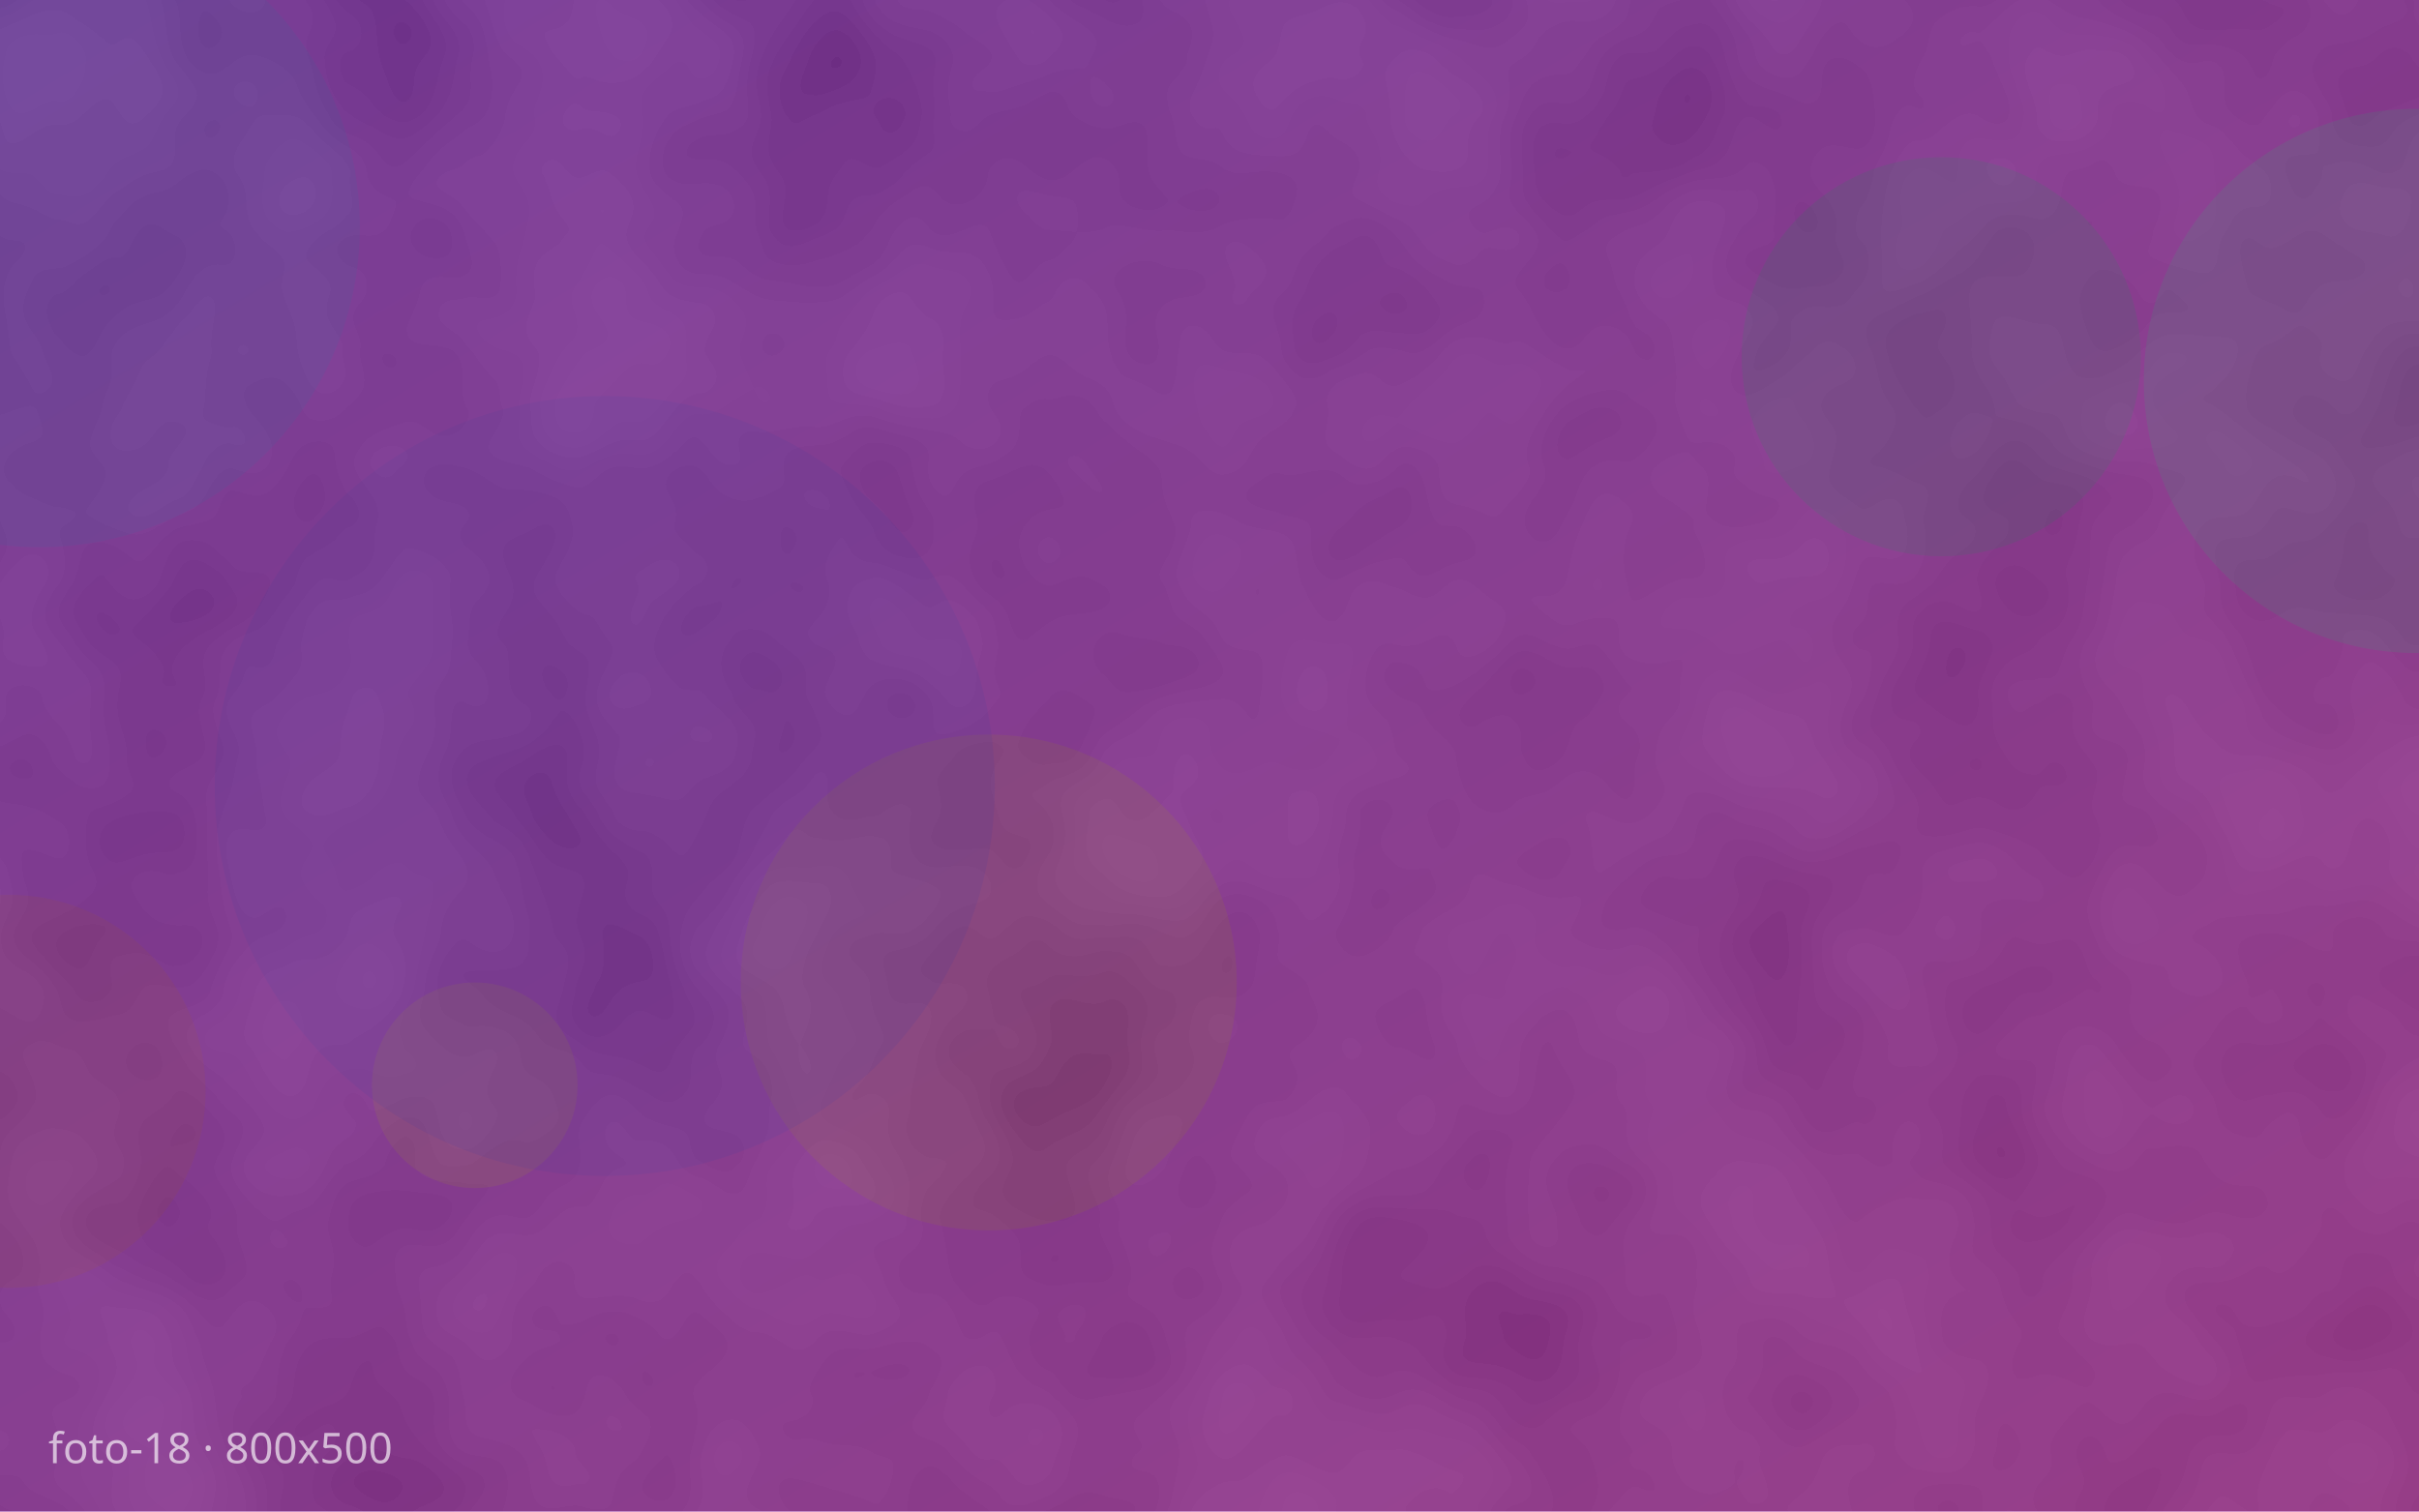
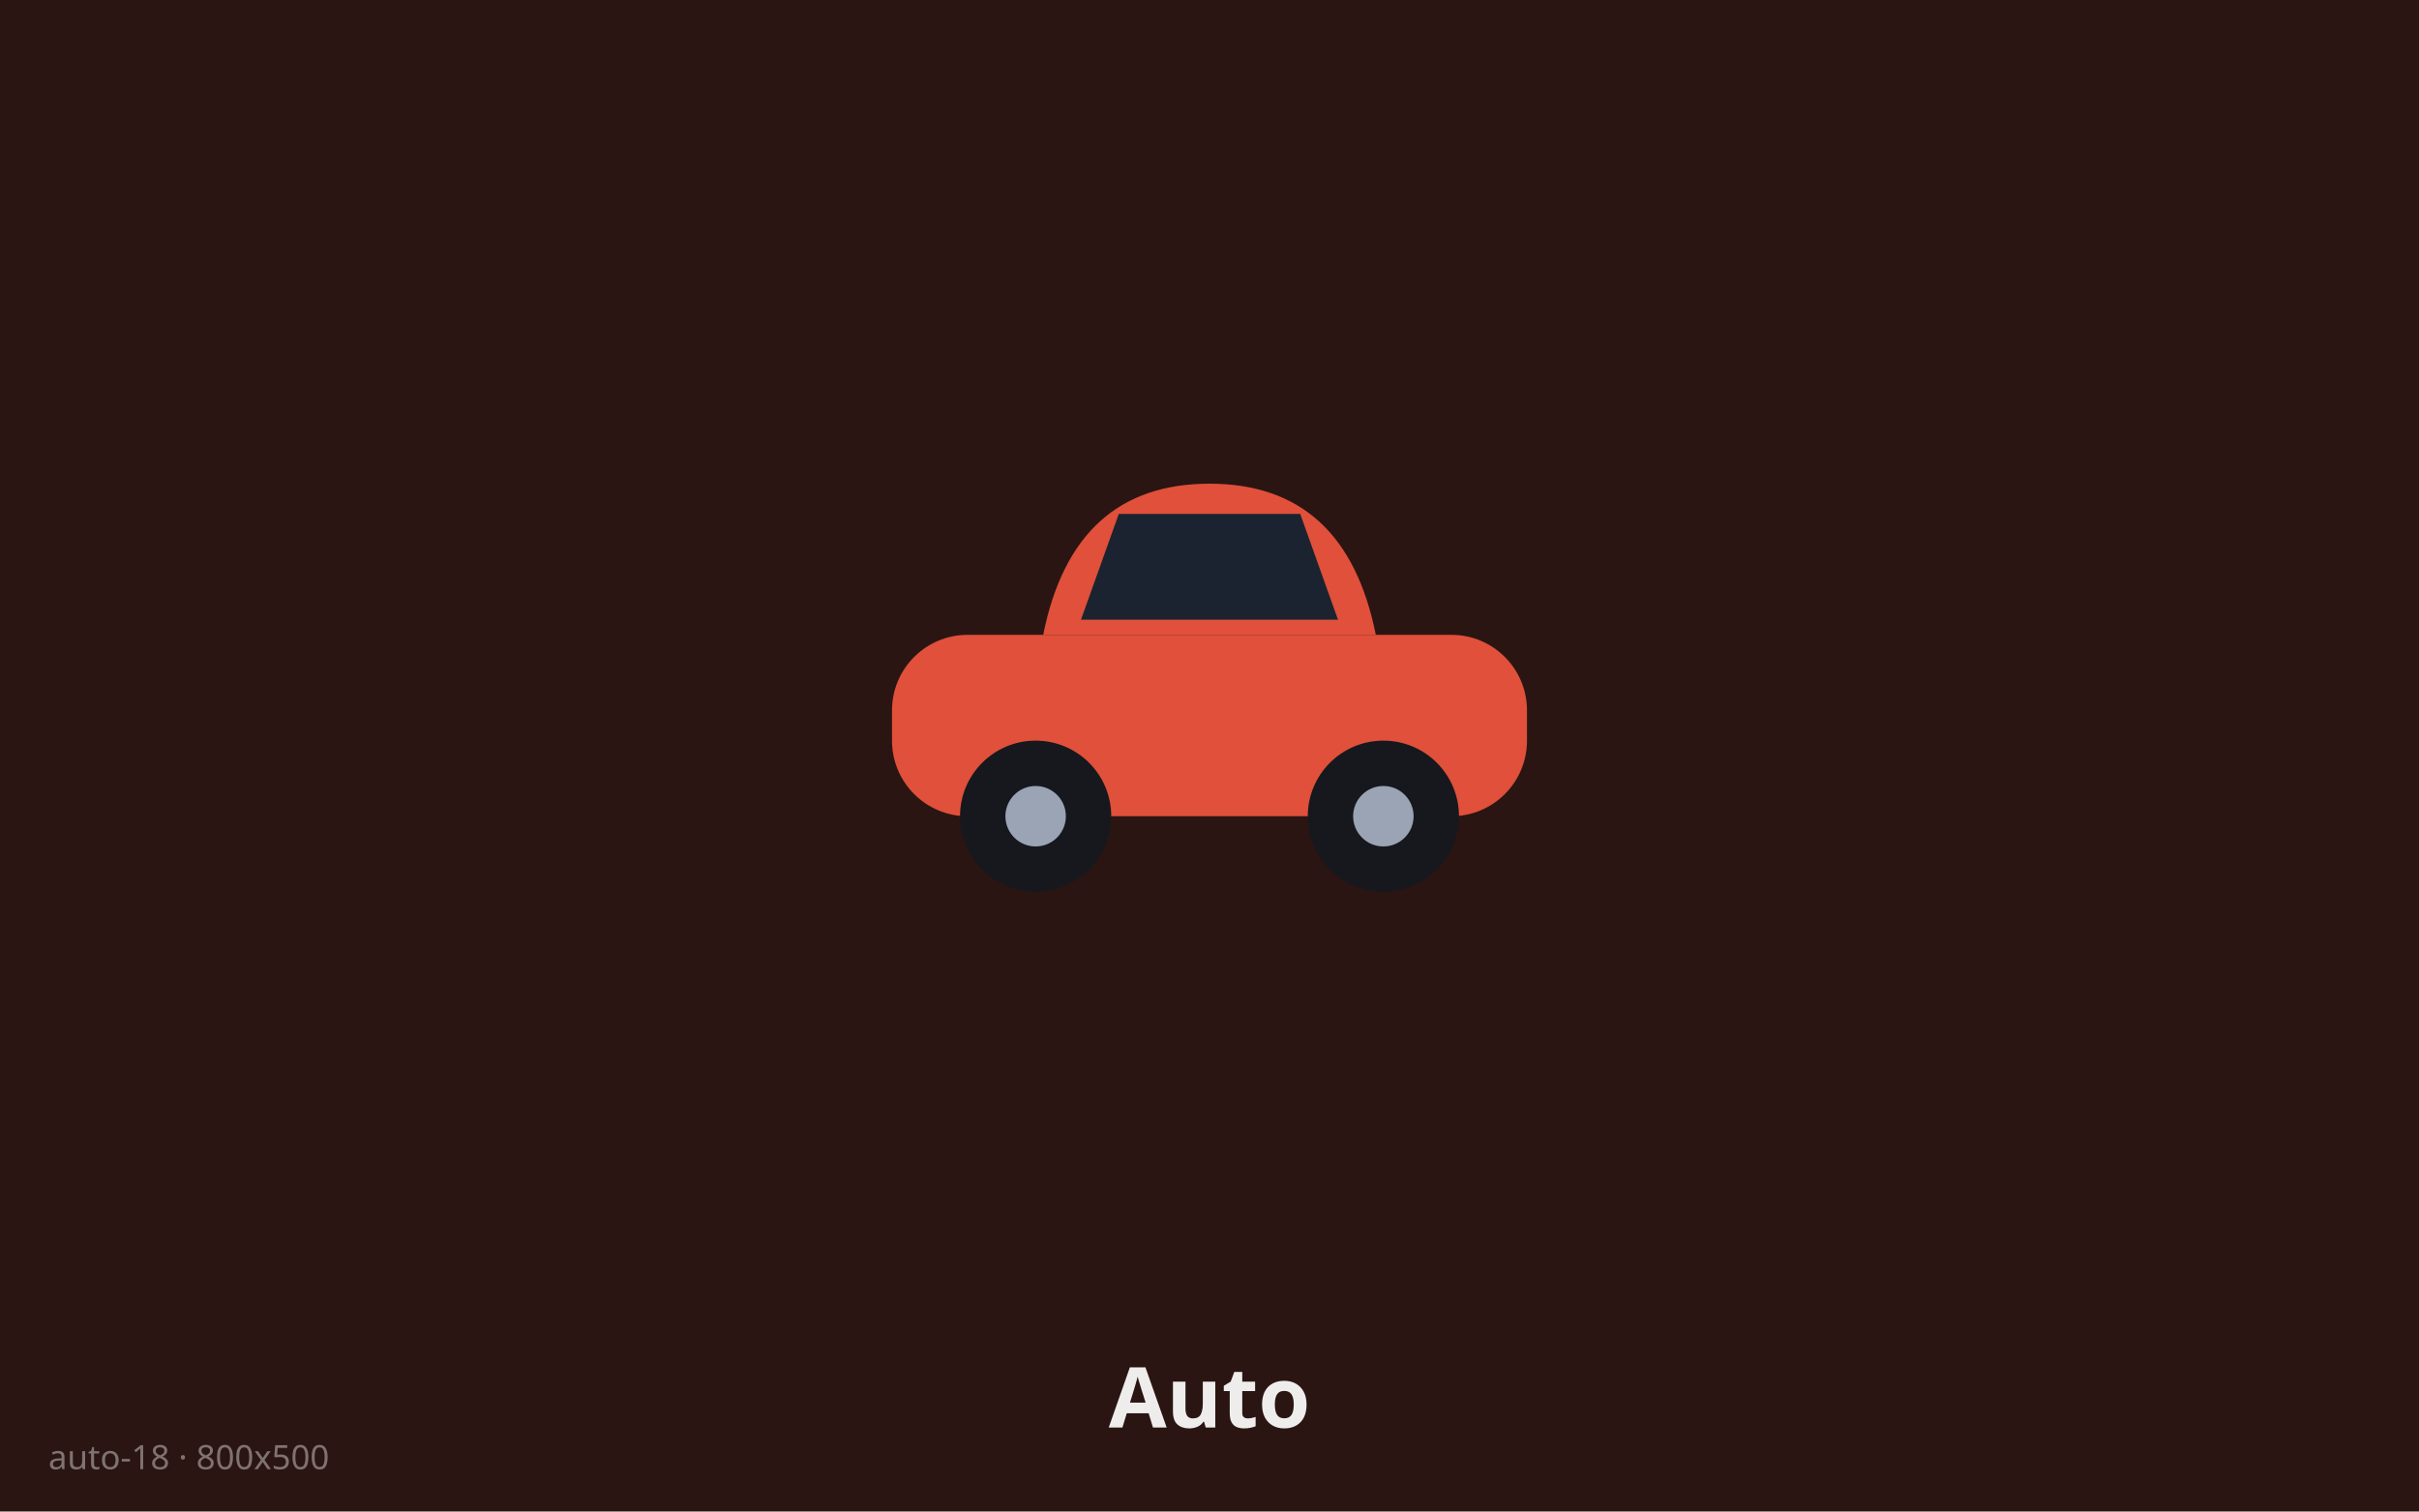
<svg xmlns="http://www.w3.org/2000/svg" width="800" height="500" viewBox="0 0 800 500">
-   <defs>
-     <linearGradient id="g17" x1="0" y1="0" x2="1" y2="1">
-       <stop offset="0%" stop-color="#c04dff" />
-       <stop offset="100%" stop-color="#ff4de1" />
-     </linearGradient>
-     <filter id="noise17" x="-20%" y="-20%" width="140%" height="140%">
-       <feTurbulence type="fractalNoise" baseFrequency="0.013" numOctaves="3" seed="833" result="noise" />
-       <feColorMatrix in="noise" type="matrix" values="0 0 0 0 1  0 0 0 0 1  0 0 0 0 1  0 0 0 0.06 0" />
-       <feComposite operator="over" in2="SourceGraphic" />
-     </filter>
-   </defs>
-   <rect width="800" height="500" fill="url(#g17)" />
-   <circle cx="157" cy="359" r="34" fill="#ffcf4d" opacity="0.18" />
-   <circle cx="799" cy="126" r="90" fill="#4dffb8" opacity="0.18" />
-   <circle cx="13" cy="75" r="106" fill="#5b8cff" opacity="0.18" />
-   <circle cx="3" cy="361" r="65" fill="#ff6b6b" opacity="0.18" />
-   <circle cx="642" cy="118" r="66" fill="#35c98f" opacity="0.18" />
-   <circle cx="327" cy="325" r="82" fill="#f5b942" opacity="0.18" />
-   <circle cx="200" cy="260" r="129" fill="#7c4dff" opacity="0.18" />
-   <rect width="800" height="500" filter="url(#noise17)" opacity="0.5" />
-   <text x="16" y="484" font-family="sans-serif" font-size="14" fill="rgba(255,255,255,0.65)">foto-18 · 800x500</text>
+   <rect width="800" height="500" fill="#2a1512" />
+   <g transform="translate(400, 210) scale(2.500)">
+     <rect x="-42" y="0" width="84" height="24" rx="10" fill="#e0503a" />
+     <path d="M -22 0 Q -18 -20 0 -20 Q 18 -20 22 0 Z" fill="#e0503a" />
+     <polygon points="-17,-2 17,-2 12,-16 -12,-16" fill="#1b2330" />
+     <circle cx="-23" cy="24" r="10" fill="#16181d" />
+     <circle cx="23" cy="24" r="10" fill="#16181d" />
+     <circle cx="-23" cy="24" r="4" fill="#9aa4b5" />
+     <circle cx="23" cy="24" r="4" fill="#9aa4b5" />
+   </g>
+   <text x="400" y="472.222" font-family="sans-serif" font-size="27.778" font-weight="700" fill="rgba(255,255,255,0.92)" text-anchor="middle">Auto</text>
+   <text x="16" y="486" font-family="sans-serif" font-size="11.111" fill="rgba(255,255,255,0.4)">auto-18 · 800x500</text>
</svg>
